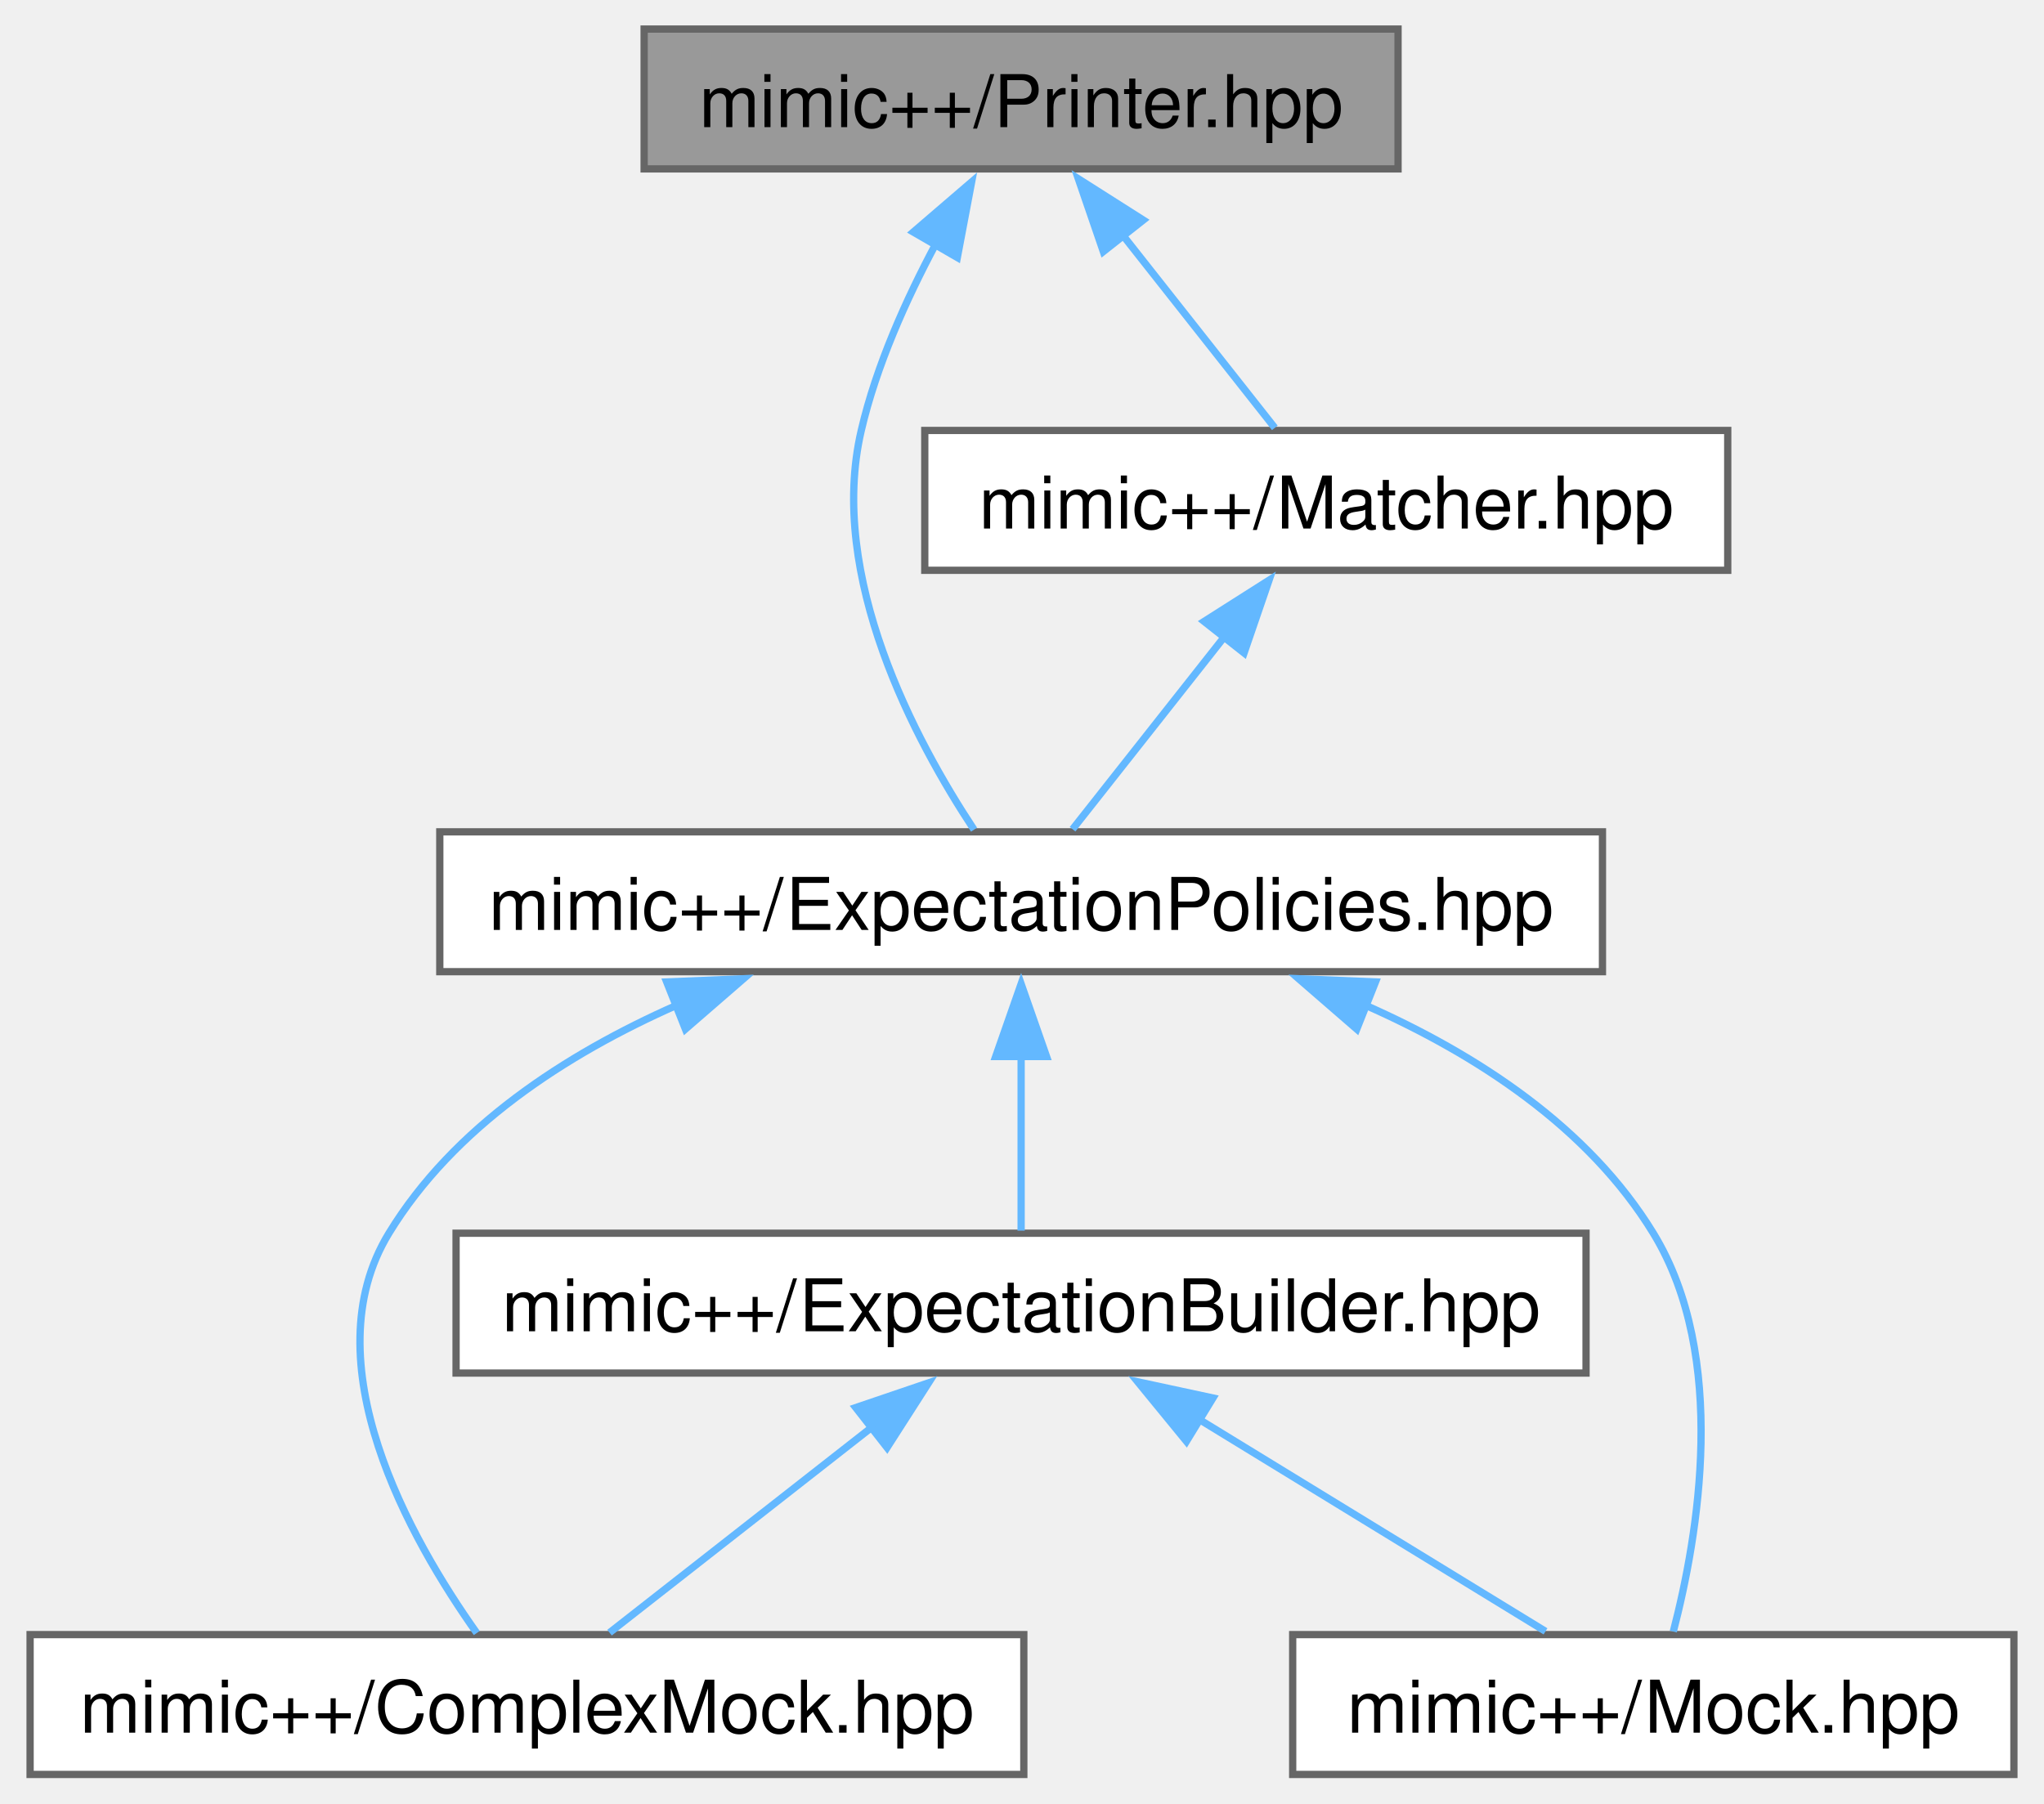
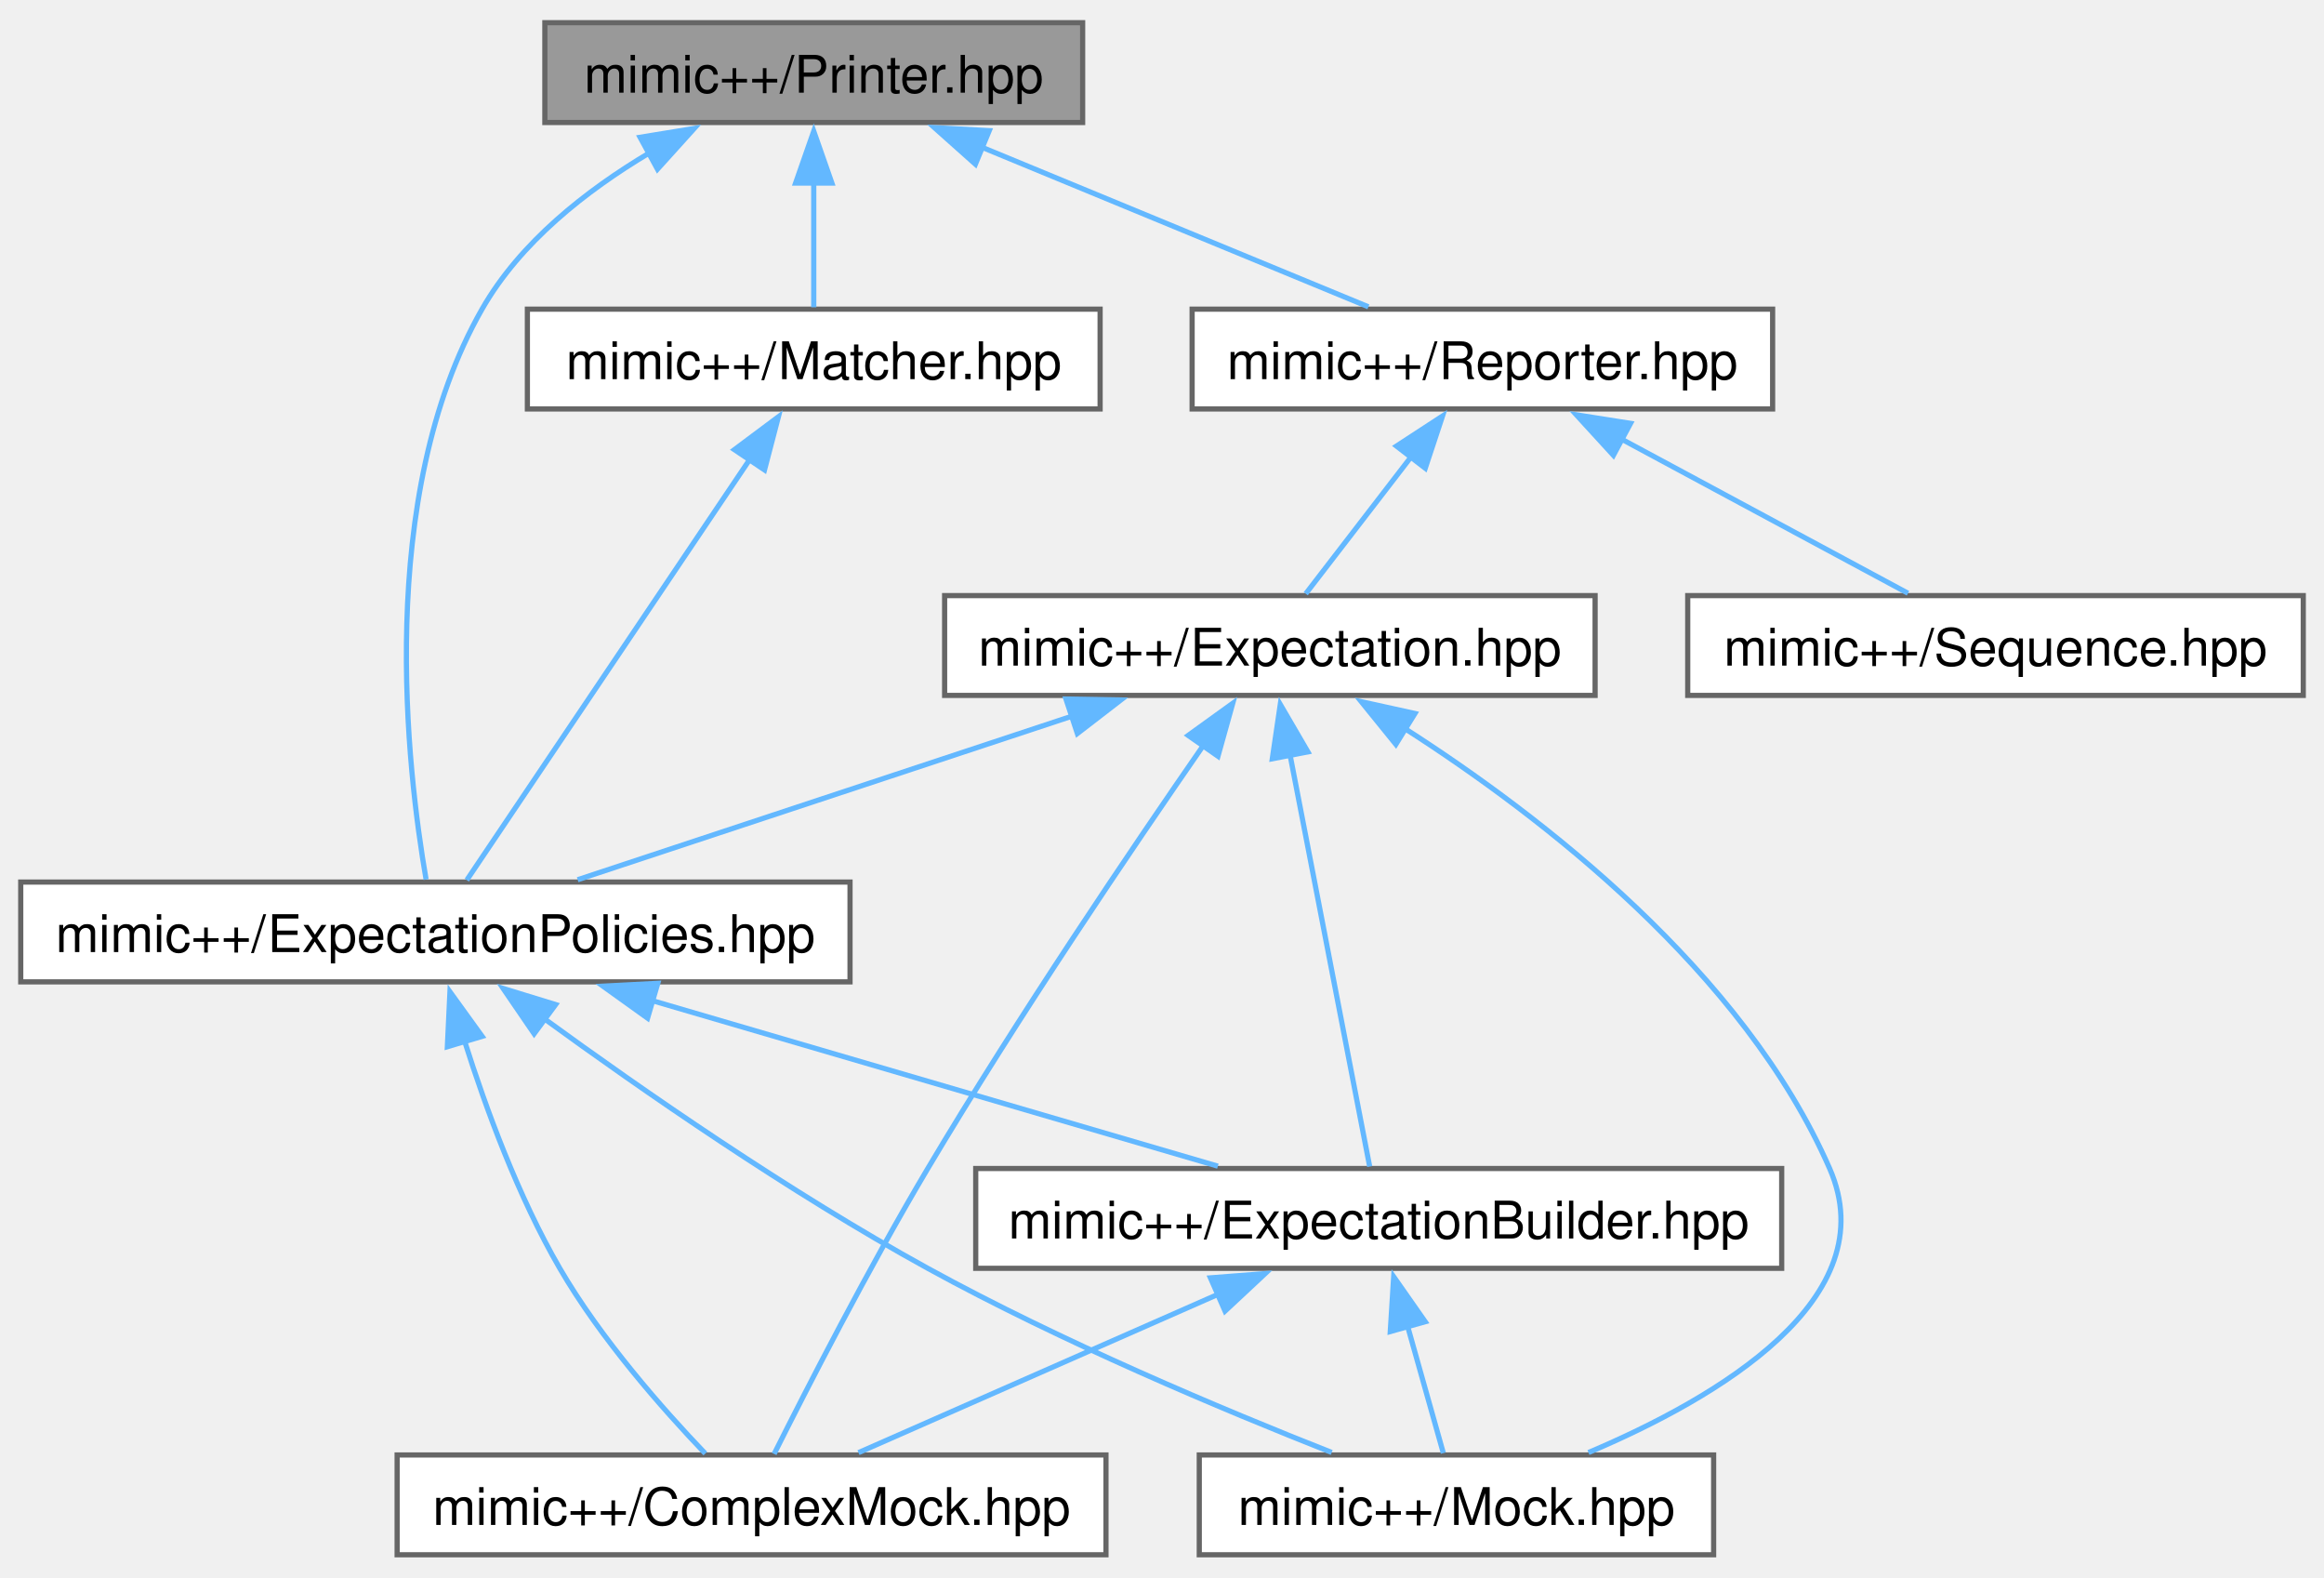
- <svg xmlns="http://www.w3.org/2000/svg" xmlns:xlink="http://www.w3.org/1999/xlink" width="281pt" height="248pt" viewBox="0.00 0.00 281.00 248.25">
-   <g id="graph0" class="graph" transform="scale(1 1) rotate(0) translate(4 244.25)">
+ <svg xmlns="http://www.w3.org/2000/svg" xmlns:xlink="http://www.w3.org/1999/xlink" width="448pt" height="304pt" viewBox="0.00 0.00 448.38 303.50">
+   <g id="graph0" class="graph" transform="scale(1 1) rotate(0) translate(4 299.5)">
    <g id="Node000001" class="node">
      <g id="a_Node000001">
        <a xlink:title=" ">
-           <polygon fill="#999999" stroke="#666666" points="188.25,-240.25 84.5,-240.25 84.5,-221 188.25,-221 188.25,-240.25" />
-           <text text-anchor="middle" x="136.38" y="-226.75" font-family="Helvetica,sans-Serif" font-size="10.00">mimic++/Printer.hpp</text>
+           <polygon fill="#999999" stroke="#666666" points="204.88,-295.5 101.12,-295.5 101.12,-276.25 204.88,-276.25 204.88,-295.5" />
+           <text text-anchor="middle" x="153" y="-282" font-family="Helvetica,sans-Serif" font-size="10.00">mimic++/Printer.hpp</text>
        </a>
      </g>
    </g>
    <g id="Node000002" class="node">
      <g id="a_Node000002">
        <a xlink:href="../../d8/de5/_expectation_policies_8hpp.html" target="_top" xlink:title=" ">
-           <polygon fill="white" stroke="#666666" points="216.38,-129.75 56.38,-129.75 56.38,-110.5 216.38,-110.5 216.38,-129.75" />
-           <text text-anchor="middle" x="136.38" y="-116.25" font-family="Helvetica,sans-Serif" font-size="10.00">mimic++/ExpectationPolicies.hpp</text>
+           <polygon fill="white" stroke="#666666" points="160,-129.75 0,-129.75 0,-110.5 160,-110.5 160,-129.75" />
+           <text text-anchor="middle" x="80" y="-116.25" font-family="Helvetica,sans-Serif" font-size="10.00">mimic++/ExpectationPolicies.hpp</text>
        </a>
      </g>
    </g>
    <g id="edge1_Node000001_Node000002" class="edge">
      <g id="a_edge1_Node000001_Node000002">
        <a xlink:title=" ">
-           <path fill="none" stroke="#63b8ff" d="M124.71,-210.81C120.59,-203.11 116.45,-193.92 114.38,-185 109.69,-164.9 121.84,-142.24 129.9,-130.05" />
-           <polygon fill="#63b8ff" stroke="#63b8ff" points="121.54,-212.31 129.57,-219.21 127.6,-208.8 121.54,-212.31" />
+           <path fill="none" stroke="#63b8ff" d="M121.29,-270.39C109.1,-263.13 96.34,-253.12 89,-240.25 68.33,-204.04 74.57,-151.26 78.21,-130.24" />
+           <polygon fill="#63b8ff" stroke="#63b8ff" points="119.49,-273.4 129.95,-275.11 122.85,-267.25 119.49,-273.4" />
        </a>
      </g>
    </g>
    <g id="Node000006" class="node">
      <g id="a_Node000006">
        <a xlink:href="../../dd/d50/_matcher_8hpp.html" target="_top" xlink:title=" ">
-           <polygon fill="white" stroke="#666666" points="233.62,-185 123.12,-185 123.12,-165.75 233.62,-165.75 233.62,-185" />
-           <text text-anchor="middle" x="178.38" y="-171.5" font-family="Helvetica,sans-Serif" font-size="10.00">mimic++/Matcher.hpp</text>
+           <polygon fill="white" stroke="#666666" points="208.25,-240.25 97.75,-240.25 97.75,-221 208.25,-221 208.25,-240.25" />
+           <text text-anchor="middle" x="153" y="-226.75" font-family="Helvetica,sans-Serif" font-size="10.00">mimic++/Matcher.hpp</text>
        </a>
      </g>
    </g>
    <g id="edge7_Node000001_Node000006" class="edge">
      <g id="a_edge7_Node000001_Node000006">
        <a xlink:title=" ">
-           <path fill="none" stroke="#63b8ff" d="M150.3,-211.97C157.33,-203.06 165.56,-192.62 171.29,-185.36" />
-           <polygon fill="#63b8ff" stroke="#63b8ff" points="147.69,-209.62 144.25,-219.64 153.19,-213.96 147.69,-209.62" />
+           <path fill="none" stroke="#63b8ff" d="M153,-264.63C153,-256.34 153,-247.17 153,-240.61" />
+           <polygon fill="#63b8ff" stroke="#63b8ff" points="149.5,-264.57 153,-274.57 156.5,-264.57 149.5,-264.57" />
+         </a>
+       </g>
+     </g>
+     <g id="Node000007" class="node">
+       <g id="a_Node000007">
+         <a xlink:href="../../da/dd9/_reporter_8hpp.html" target="_top" xlink:title=" ">
+           <polygon fill="white" stroke="#666666" points="338,-240.25 226,-240.25 226,-221 338,-221 338,-240.25" />
+           <text text-anchor="middle" x="282" y="-226.75" font-family="Helvetica,sans-Serif" font-size="10.00">mimic++/Reporter.hpp</text>
+         </a>
+       </g>
+     </g>
+     <g id="edge9_Node000001_Node000007" class="edge">
+       <g id="a_edge9_Node000001_Node000007">
+         <a xlink:title=" ">
+           <path fill="none" stroke="#63b8ff" d="M185.32,-271.53C208.64,-261.91 239.5,-249.17 260.01,-240.7" />
+           <polygon fill="#63b8ff" stroke="#63b8ff" points="184.19,-268.21 176.28,-275.26 186.86,-274.68 184.19,-268.21" />
        </a>
      </g>
    </g>
    <g id="Node000003" class="node">
      <g id="a_Node000003">
        <a xlink:href="../../d3/d4c/_complex_mock_8hpp.html" target="_top" xlink:title=" ">
-           <polygon fill="white" stroke="#666666" points="136.75,-19.25 0,-19.25 0,0 136.75,0 136.75,-19.25" />
-           <text text-anchor="middle" x="68.38" y="-5.75" font-family="Helvetica,sans-Serif" font-size="10.00">mimic++/ComplexMock.hpp</text>
+           <polygon fill="white" stroke="#666666" points="209.38,-19.25 72.62,-19.25 72.62,0 209.38,0 209.38,-19.25" />
+           <text text-anchor="middle" x="141" y="-5.75" font-family="Helvetica,sans-Serif" font-size="10.00">mimic++/ComplexMock.hpp</text>
        </a>
      </g>
    </g>
    <g id="edge2_Node000002_Node000003" class="edge">
      <g id="a_edge2_Node000002_Node000003">
        <a xlink:title=" ">
-           <path fill="none" stroke="#63b8ff" d="M89.03,-105.9C73.66,-99.11 58.29,-89.09 49.38,-74.5 38.52,-56.73 52.32,-32.37 61.47,-19.47" />
-           <polygon fill="#63b8ff" stroke="#63b8ff" points="87.6,-109.09 98.18,-109.53 90.18,-102.59 87.6,-109.09" />
+           <path fill="none" stroke="#63b8ff" d="M85.65,-99.04C89.75,-86.06 95.98,-69.07 104,-55.25 111.88,-41.67 123.9,-28.07 132.08,-19.52" />
+           <polygon fill="#63b8ff" stroke="#63b8ff" points="82.31,-97.99 82.81,-108.58 89.02,-99.99 82.31,-97.99" />
        </a>
      </g>
    </g>
    <g id="Node000004" class="node">
      <g id="a_Node000004">
        <a xlink:href="../../d2/d4f/_expectation_builder_8hpp.html" target="_top" xlink:title=" ">
-           <polygon fill="white" stroke="#666666" points="214.12,-74.5 58.62,-74.5 58.62,-55.25 214.12,-55.25 214.12,-74.5" />
-           <text text-anchor="middle" x="136.38" y="-61" font-family="Helvetica,sans-Serif" font-size="10.00">mimic++/ExpectationBuilder.hpp</text>
+           <polygon fill="white" stroke="#666666" points="339.75,-74.5 184.25,-74.5 184.25,-55.25 339.75,-55.25 339.75,-74.5" />
+           <text text-anchor="middle" x="262" y="-61" font-family="Helvetica,sans-Serif" font-size="10.00">mimic++/ExpectationBuilder.hpp</text>
        </a>
      </g>
    </g>
    <g id="edge3_Node000002_Node000004" class="edge">
      <g id="a_edge3_Node000002_Node000004">
        <a xlink:title=" ">
-           <path fill="none" stroke="#63b8ff" d="M136.38,-98.88C136.38,-90.59 136.38,-81.42 136.38,-74.86" />
-           <polygon fill="#63b8ff" stroke="#63b8ff" points="132.88,-98.82 136.38,-108.82 139.88,-98.82 132.88,-98.82" />
+           <path fill="none" stroke="#63b8ff" d="M121.64,-106.94C154.93,-97.2 200.85,-83.77 230.97,-74.95" />
+           <polygon fill="#63b8ff" stroke="#63b8ff" points="120.94,-103.5 112.33,-109.67 122.91,-110.22 120.94,-103.5" />
        </a>
      </g>
    </g>
    <g id="Node000005" class="node">
      <g id="a_Node000005">
        <a xlink:href="../../d5/dc5/_mock_8hpp.html" target="_top" xlink:title=" ">
-           <polygon fill="white" stroke="#666666" points="273,-19.25 173.75,-19.25 173.75,0 273,0 273,-19.25" />
-           <text text-anchor="middle" x="223.38" y="-5.75" font-family="Helvetica,sans-Serif" font-size="10.00">mimic++/Mock.hpp</text>
+           <polygon fill="white" stroke="#666666" points="326.62,-19.25 227.38,-19.25 227.38,0 326.62,0 326.62,-19.25" />
+           <text text-anchor="middle" x="277" y="-5.75" font-family="Helvetica,sans-Serif" font-size="10.00">mimic++/Mock.hpp</text>
        </a>
      </g>
    </g>
    <g id="edge6_Node000002_Node000005" class="edge">
      <g id="a_edge6_Node000002_Node000005">
        <a xlink:title=" ">
-           <path fill="none" stroke="#63b8ff" d="M183.72,-105.9C199.09,-99.11 214.46,-89.09 223.38,-74.5 233.78,-57.47 229.55,-32.81 226.13,-19.67" />
-           <polygon fill="#63b8ff" stroke="#63b8ff" points="182.57,-102.59 174.57,-109.53 185.15,-109.09 182.57,-102.59" />
+           <path fill="none" stroke="#63b8ff" d="M100.97,-103.42C119.78,-89.73 148.42,-69.85 175,-55.25 200.75,-41.11 231.88,-28.03 252.93,-19.73" />
+           <polygon fill="#63b8ff" stroke="#63b8ff" points="99.05,-100.49 93.07,-109.23 103.2,-106.12 99.05,-100.49" />
        </a>
      </g>
    </g>
    <g id="edge4_Node000004_Node000003" class="edge">
      <g id="a_edge4_Node000004_Node000003">
        <a xlink:title=" ">
-           <path fill="none" stroke="#63b8ff" d="M116.03,-47.94C104.15,-38.64 89.61,-27.26 79.74,-19.52" />
-           <polygon fill="#63b8ff" stroke="#63b8ff" points="113.62,-50.5 123.65,-53.91 117.93,-44.99 113.62,-50.5" />
+           <path fill="none" stroke="#63b8ff" d="M231.09,-50.27C209.29,-40.68 180.69,-28.09 161.63,-19.7" />
+           <polygon fill="#63b8ff" stroke="#63b8ff" points="229.53,-53.41 240.09,-54.23 232.35,-47 229.53,-53.41" />
        </a>
      </g>
    </g>
    <g id="edge5_Node000004_Node000005" class="edge">
      <g id="a_edge5_Node000004_Node000005">
        <a xlink:title=" ">
-           <path fill="none" stroke="#63b8ff" d="M160.56,-49.07C175.95,-39.65 195.4,-27.75 208.54,-19.7" />
-           <polygon fill="#63b8ff" stroke="#63b8ff" points="159.13,-45.85 152.42,-54.05 162.78,-51.82 159.13,-45.85" />
+           <path fill="none" stroke="#63b8ff" d="M267.54,-44.21C269.92,-35.77 272.58,-26.33 274.47,-19.61" />
+           <polygon fill="#63b8ff" stroke="#63b8ff" points="264.23,-43.05 264.89,-53.63 270.97,-44.95 264.23,-43.05" />
        </a>
      </g>
    </g>
    <g id="edge8_Node000006_Node000002" class="edge">
      <g id="a_edge8_Node000006_Node000002">
        <a xlink:title=" ">
-           <path fill="none" stroke="#63b8ff" d="M164.45,-156.72C157.42,-147.81 149.19,-137.37 143.46,-130.11" />
-           <polygon fill="#63b8ff" stroke="#63b8ff" points="161.56,-158.71 170.5,-164.39 167.06,-154.37 161.56,-158.71" />
+           <path fill="none" stroke="#63b8ff" d="M140.62,-211.22C124.78,-187.69 98,-147.87 86.06,-130.13" />
+           <polygon fill="#63b8ff" stroke="#63b8ff" points="137.69,-213.15 146.18,-219.49 143.5,-209.24 137.69,-213.15" />
+         </a>
+       </g>
+     </g>
+     <g id="Node000008" class="node">
+       <g id="a_Node000008">
+         <a xlink:href="../../d5/d8a/_expectation_8hpp.html" target="_top" xlink:title=" ">
+           <polygon fill="white" stroke="#666666" points="303.75,-185 178.25,-185 178.25,-165.75 303.75,-165.75 303.75,-185" />
+           <text text-anchor="middle" x="241" y="-171.5" font-family="Helvetica,sans-Serif" font-size="10.00">mimic++/Expectation.hpp</text>
+         </a>
+       </g>
+     </g>
+     <g id="edge10_Node000007_Node000008" class="edge">
+       <g id="a_edge10_Node000007_Node000008">
+         <a xlink:title=" ">
+           <path fill="none" stroke="#63b8ff" d="M268.41,-211.97C261.54,-203.06 253.51,-192.62 247.92,-185.36" />
+           <polygon fill="#63b8ff" stroke="#63b8ff" points="265.43,-213.84 274.31,-219.63 270.98,-209.57 265.43,-213.84" />
+         </a>
+       </g>
+     </g>
+     <g id="Node000009" class="node">
+       <g id="a_Node000009">
+         <a xlink:href="../../d8/de4/_sequence_8hpp.html" target="_top" xlink:title=" ">
+           <polygon fill="white" stroke="#666666" points="440.38,-185 321.62,-185 321.62,-165.75 440.38,-165.75 440.38,-185" />
+           <text text-anchor="middle" x="381" y="-171.5" font-family="Helvetica,sans-Serif" font-size="10.00">mimic++/Sequence.hpp</text>
+         </a>
+       </g>
+     </g>
+     <g id="edge15_Node000007_Node000009" class="edge">
+       <g id="a_edge15_Node000007_Node000009">
+         <a xlink:title=" ">
+           <path fill="none" stroke="#63b8ff" d="M308.52,-215.36C326.19,-205.86 348.88,-193.65 364.12,-185.45" />
+           <polygon fill="#63b8ff" stroke="#63b8ff" points="307.28,-212.06 300.13,-219.87 310.59,-218.22 307.28,-212.06" />
+         </a>
+       </g>
+     </g>
+     <g id="edge13_Node000008_Node000002" class="edge">
+       <g id="a_edge13_Node000008_Node000002">
+         <a xlink:title=" ">
+           <path fill="none" stroke="#63b8ff" d="M203.01,-161.81C173.66,-152.1 133.74,-138.9 107.45,-130.2" />
+           <polygon fill="#63b8ff" stroke="#63b8ff" points="201.66,-165.05 212.25,-164.87 203.86,-158.4 201.66,-165.05" />
+         </a>
+       </g>
+     </g>
+     <g id="edge11_Node000008_Node000003" class="edge">
+       <g id="a_edge11_Node000008_Node000003">
+         <a xlink:title=" ">
+           <path fill="none" stroke="#63b8ff" d="M228.2,-156.15C214.5,-136.38 192.38,-103.72 175,-74.5 163.57,-55.28 151.6,-31.91 145.36,-19.45" />
+           <polygon fill="#63b8ff" stroke="#63b8ff" points="225.24,-158.03 233.84,-164.23 230.99,-154.02 225.24,-158.03" />
+         </a>
+       </g>
+     </g>
+     <g id="edge12_Node000008_Node000004" class="edge">
+       <g id="a_edge12_Node000008_Node000004">
+         <a xlink:title=" ">
+           <path fill="none" stroke="#63b8ff" d="M244.88,-154.35C249.46,-130.65 256.9,-92.22 260.26,-74.88" />
+           <polygon fill="#63b8ff" stroke="#63b8ff" points="241.47,-153.53 243.01,-164.01 248.34,-154.86 241.47,-153.53" />
+         </a>
+       </g>
+     </g>
+     <g id="edge14_Node000008_Node000005" class="edge">
+       <g id="a_edge14_Node000008_Node000005">
+         <a xlink:title=" ">
+           <path fill="none" stroke="#63b8ff" d="M267.07,-159.34C293.37,-142.49 332.38,-112.51 349,-74.5 359.98,-49.39 327.34,-30.24 302.47,-19.72" />
+           <polygon fill="#63b8ff" stroke="#63b8ff" points="265.31,-156.31 258.64,-164.54 268.99,-162.26 265.31,-156.31" />
        </a>
      </g>
    </g>
  </g>
</svg>
